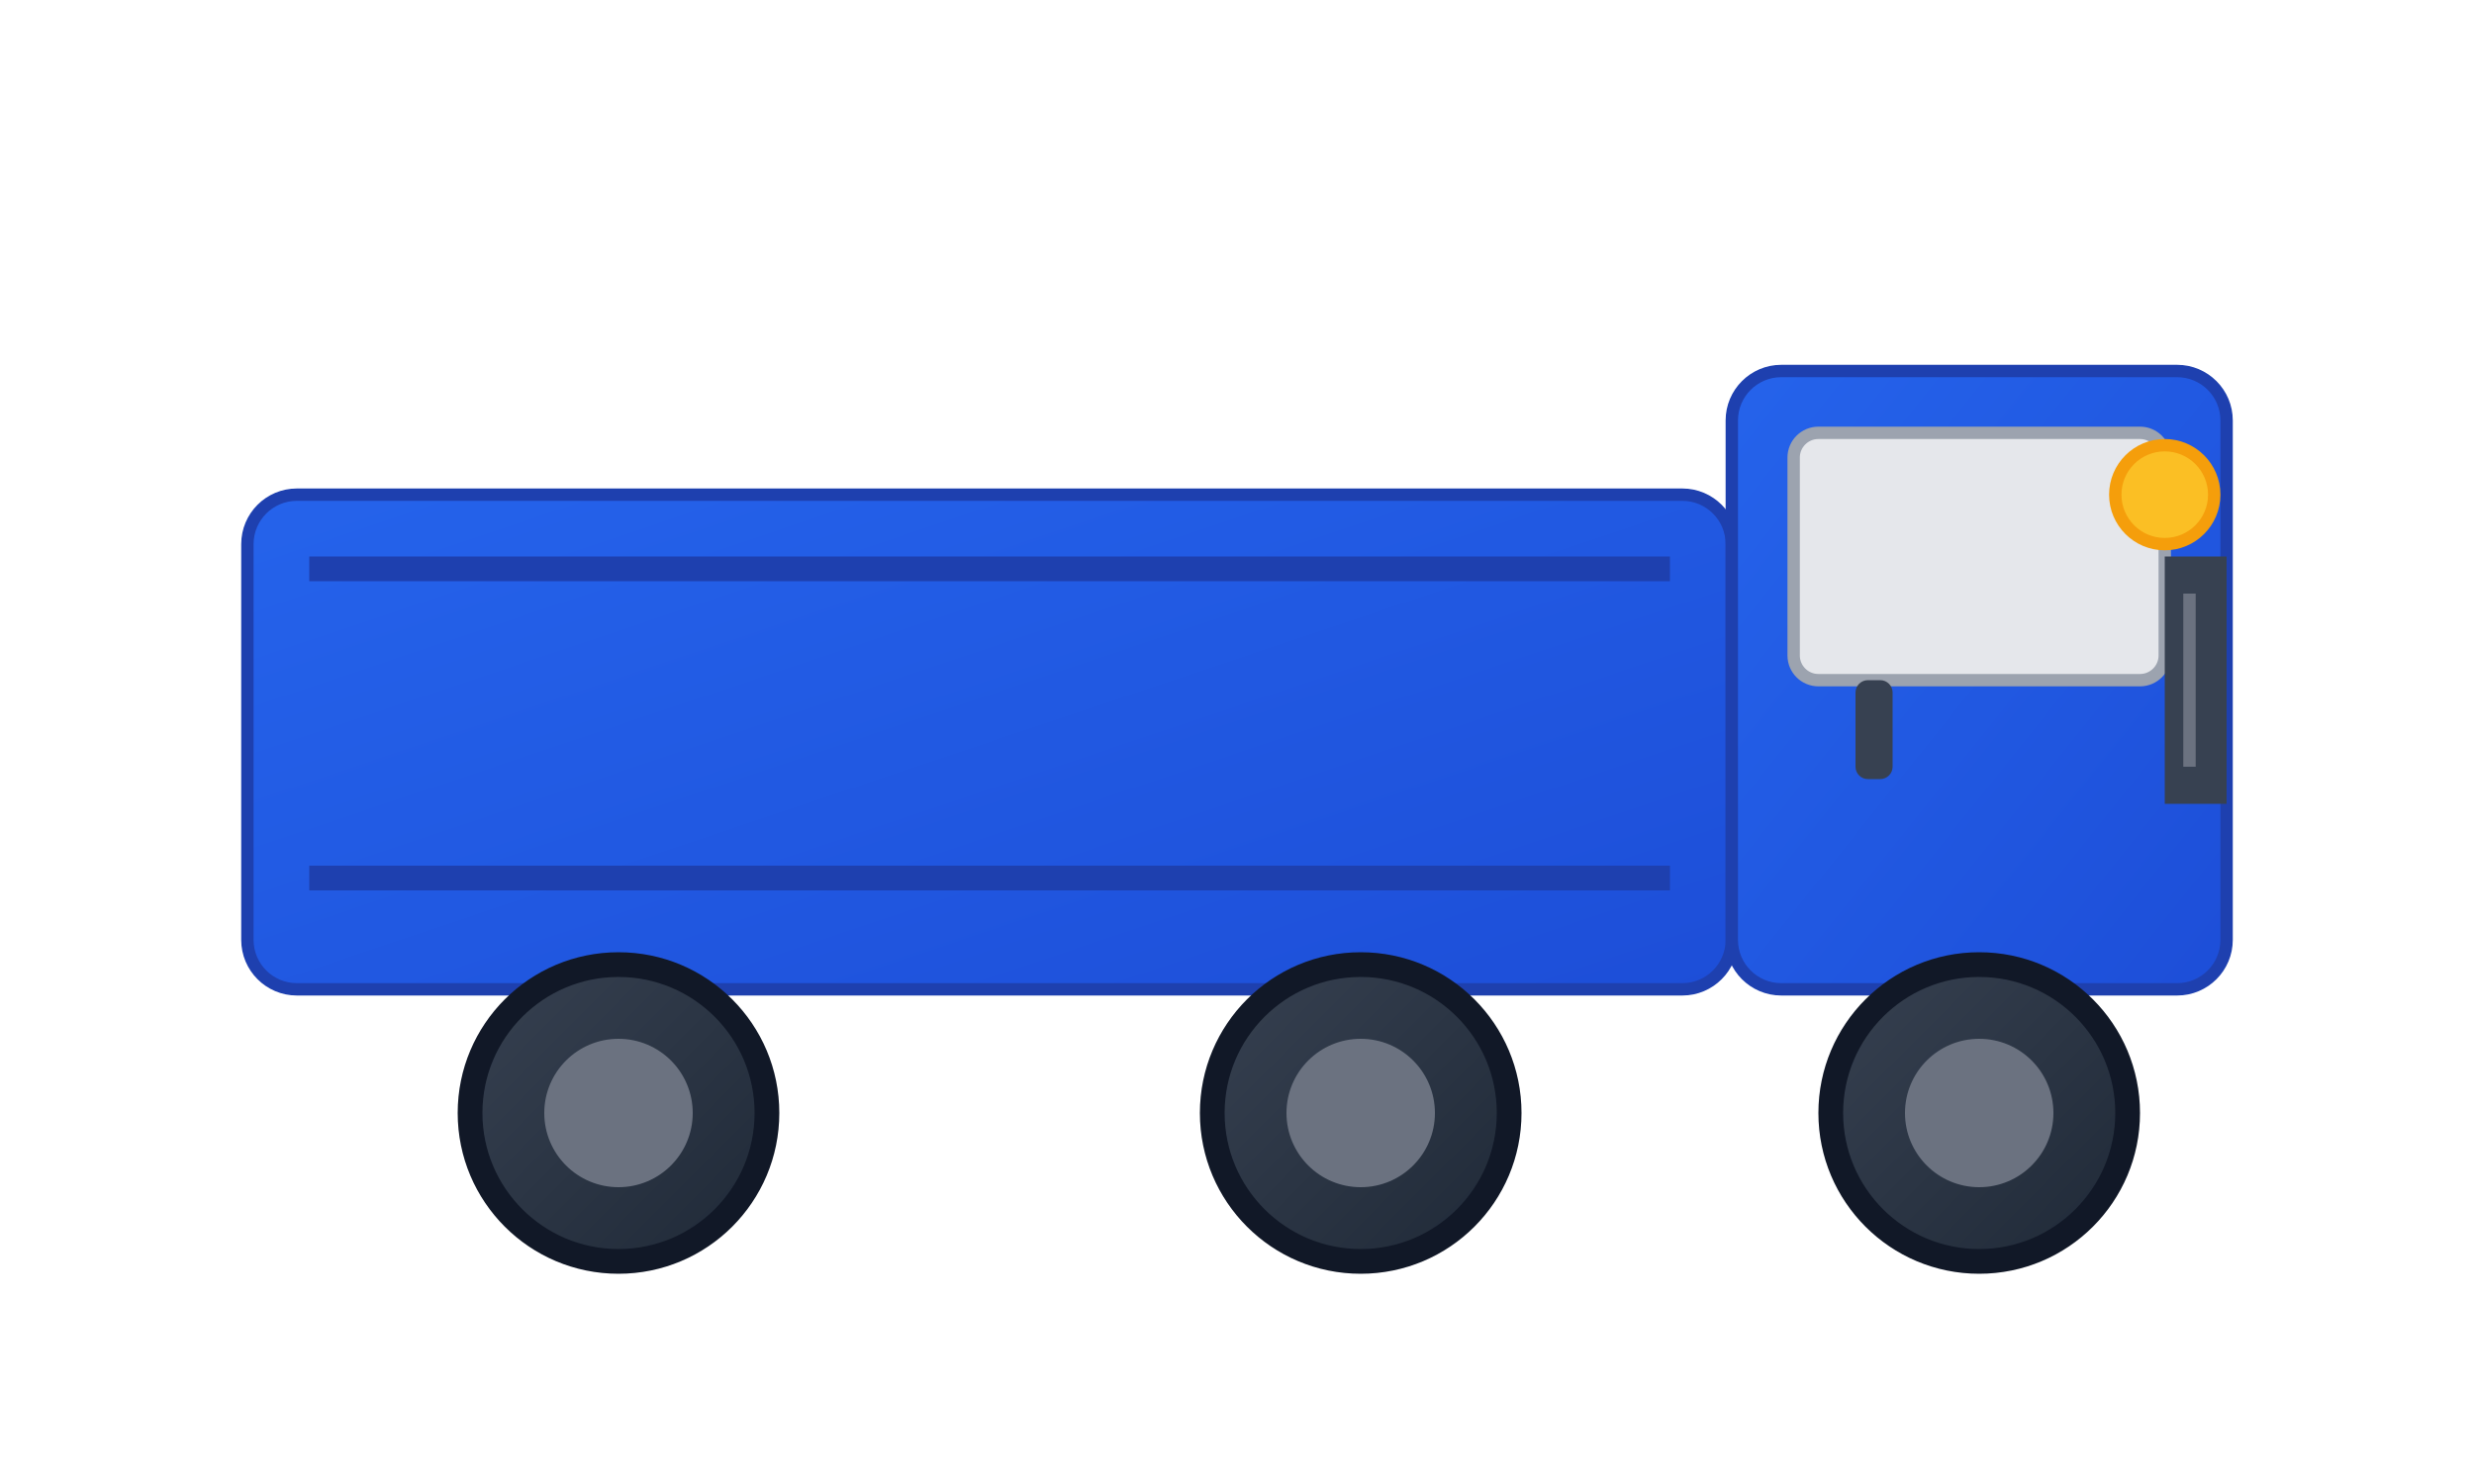
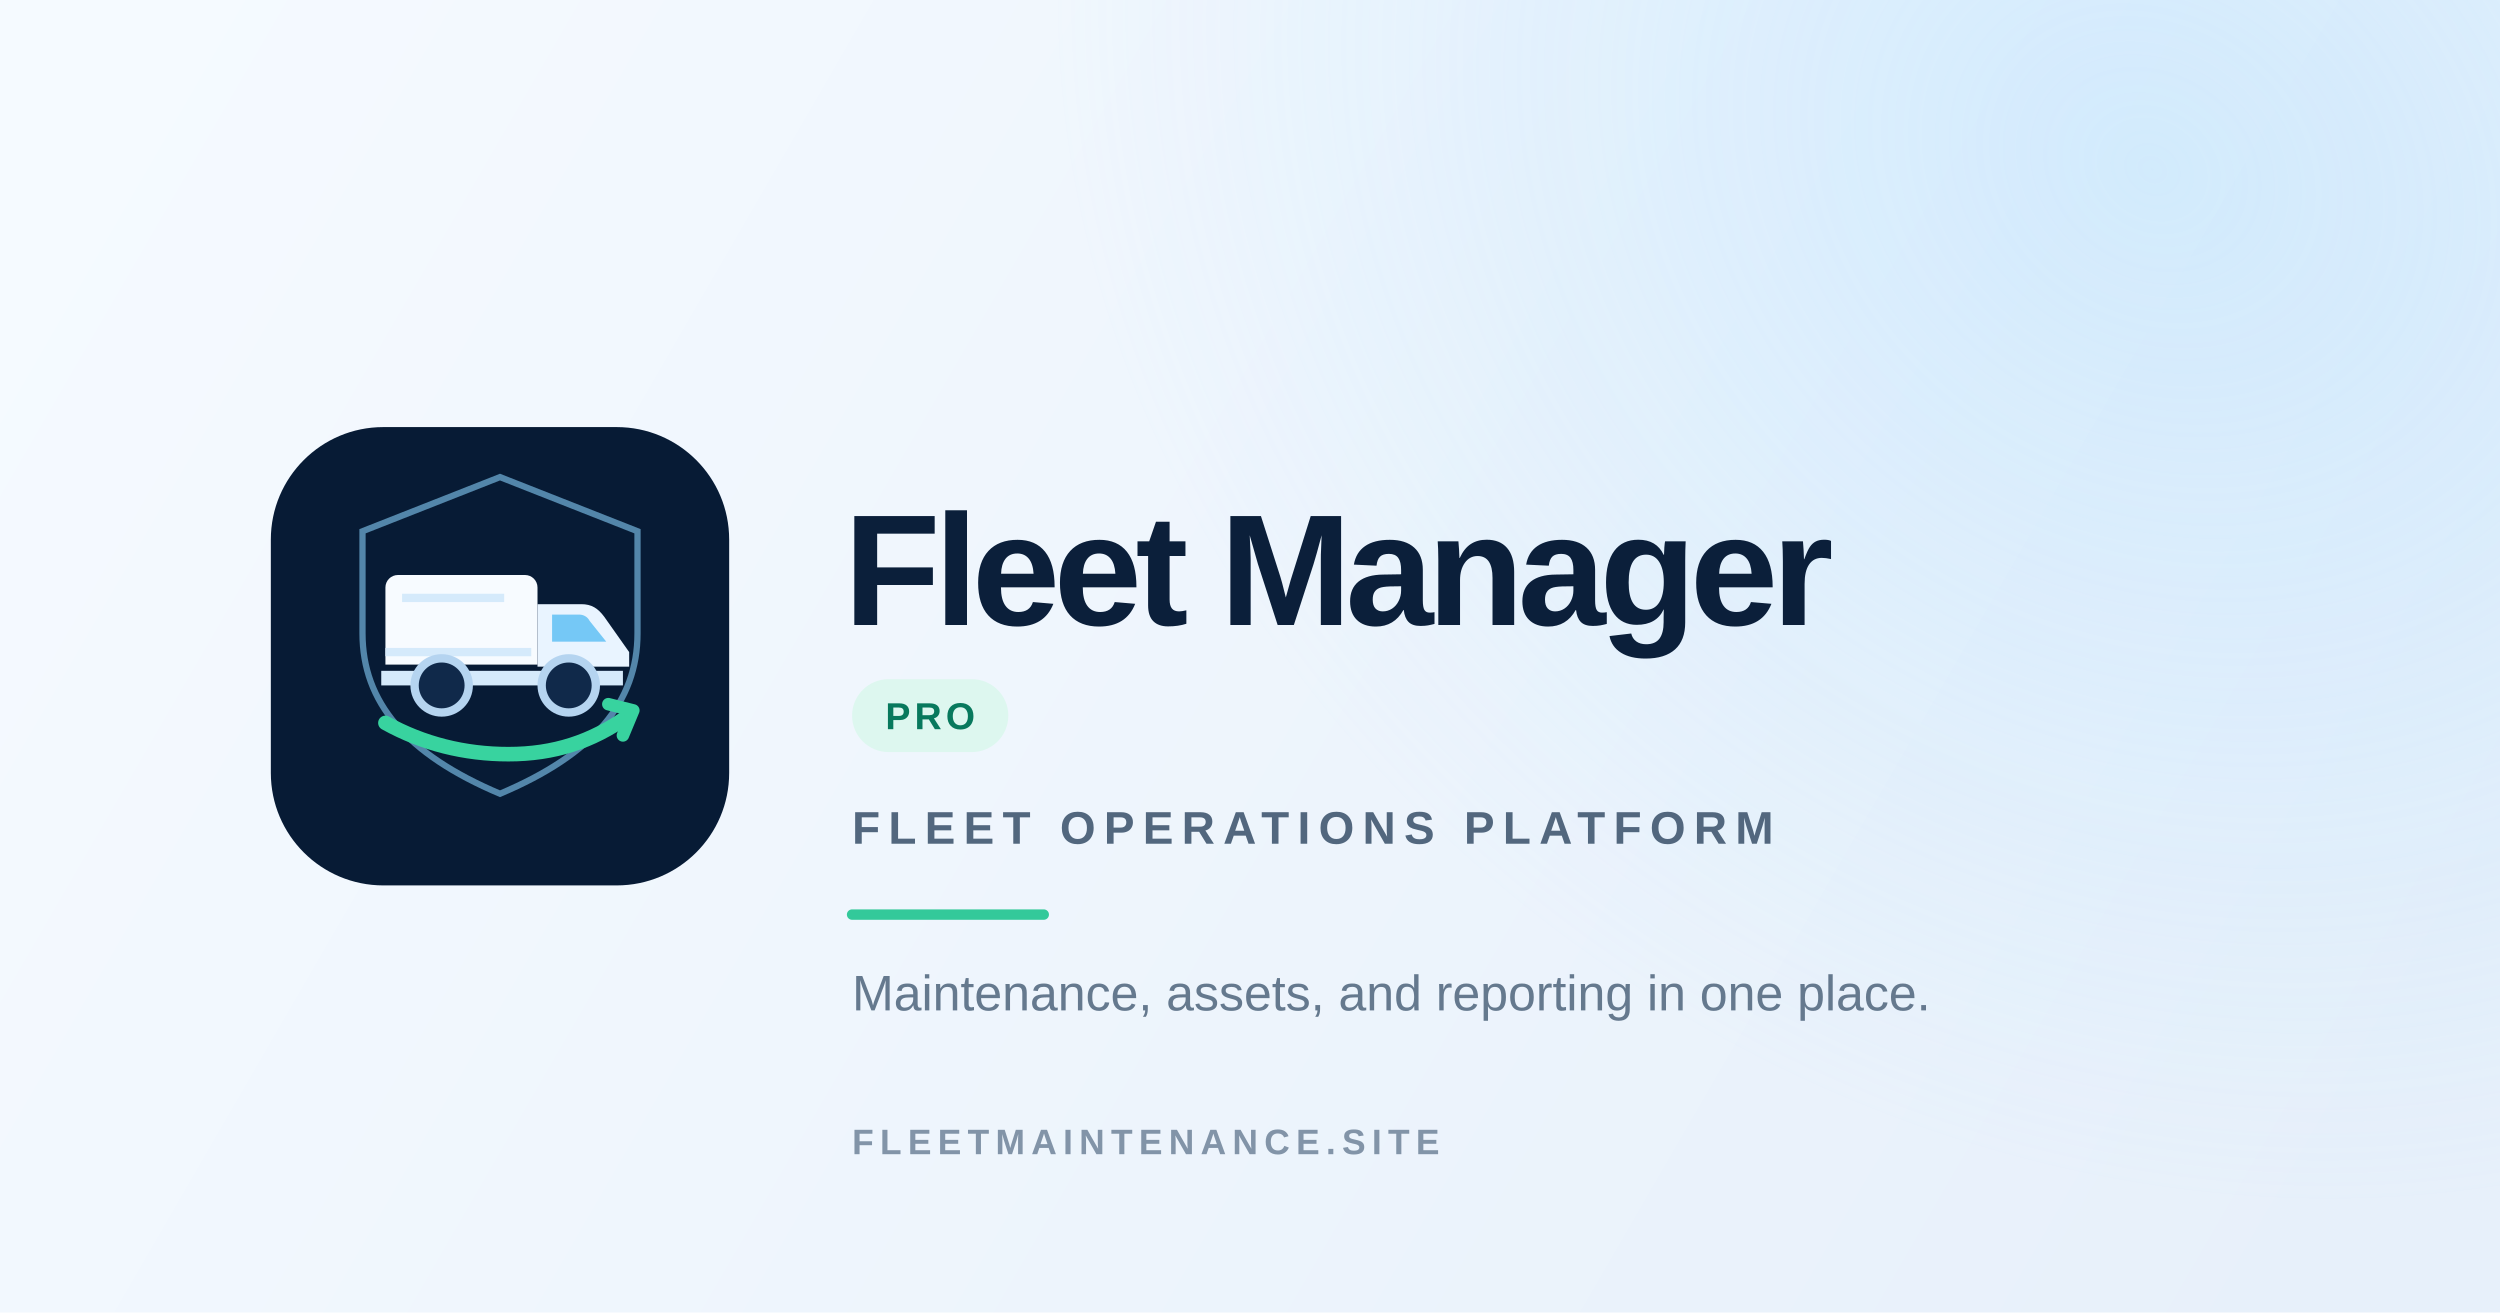
- <svg xmlns="http://www.w3.org/2000/svg" viewBox="0 0 200 120" width="200" height="120">
+ <svg xmlns="http://www.w3.org/2000/svg" width="1200" height="630" viewBox="0 0 1200 630" role="img" aria-labelledby="title description">
  <defs>
-     <linearGradient id="truckGradient" x1="0%" y1="0%" x2="100%" y2="100%">
-       <stop offset="0%" style="stop-color:#2563eb;stop-opacity:1" />
-       <stop offset="100%" style="stop-color:#1d4ed8;stop-opacity:1" />
+     <linearGradient id="background" x1="56" y1="20" x2="1110" y2="630" gradientUnits="userSpaceOnUse">
+       <stop stop-color="#F5FAFF" />
+       <stop offset="1" stop-color="#E7F0FA" />
    </linearGradient>
-     <linearGradient id="wheelGradient" x1="0%" y1="0%" x2="100%" y2="100%">
-       <stop offset="0%" style="stop-color:#374151;stop-opacity:1" />
-       <stop offset="100%" style="stop-color:#1f2937;stop-opacity:1" />
+     <radialGradient id="glow" cx="0" cy="0" r="1" gradientTransform="matrix(450 320 -270 380 1030 80)" gradientUnits="userSpaceOnUse">
+       <stop stop-color="#9DD8FF" stop-opacity=".32" />
+       <stop offset="1" stop-color="#9DD8FF" stop-opacity="0" />
+     </radialGradient>
+     <linearGradient id="brand" x1="12" y1="8" x2="116" y2="124" gradientUnits="userSpaceOnUse">
+       <stop stop-color="#164E9B" />
+       <stop offset="1" stop-color="#071B35" />
+     </linearGradient>
+     <linearGradient id="shine" x1="26" y1="13" x2="93" y2="80" gradientUnits="userSpaceOnUse">
+       <stop stop-color="#fff" stop-opacity=".18" />
+       <stop offset="1" stop-color="#fff" stop-opacity="0" />
    </linearGradient>
  </defs>
-   <rect x="20" y="40" width="120" height="40" rx="4" fill="url(#truckGradient)" stroke="#1e40af" stroke-width="1" />
-   <rect x="140" y="30" width="40" height="50" rx="4" fill="url(#truckGradient)" stroke="#1e40af" stroke-width="1" />
-   <rect x="145" y="35" width="30" height="20" rx="2" fill="#e5e7eb" stroke="#9ca3af" stroke-width="1" />
-   <rect x="175" y="45" width="5" height="20" fill="#374151" />
-   <line x1="177" y1="48" x2="177" y2="62" stroke="#6b7280" stroke-width="1" />
-   <circle cx="50" cy="90" r="12" fill="url(#wheelGradient)" stroke="#111827" stroke-width="2" />
-   <circle cx="50" cy="90" r="6" fill="#6b7280" />
-   <circle cx="110" cy="90" r="12" fill="url(#wheelGradient)" stroke="#111827" stroke-width="2" />
-   <circle cx="110" cy="90" r="6" fill="#6b7280" />
-   <circle cx="160" cy="90" r="12" fill="url(#wheelGradient)" stroke="#111827" stroke-width="2" />
-   <circle cx="160" cy="90" r="6" fill="#6b7280" />
-   <circle cx="175" cy="40" r="4" fill="#fbbf24" stroke="#f59e0b" stroke-width="1" />
-   <rect x="25" y="45" width="110" height="2" fill="#1e40af" />
-   <rect x="25" y="70" width="110" height="2" fill="#1e40af" />
-   <rect x="150" y="55" width="3" height="8" rx="1" fill="#374151" />
+   <path fill="url(#background)" d="M0 0h1200v630H0z" />
+   <path fill="url(#glow)" d="M0 0h1200v630H0z" />
+   <rect x="130" y="205" width="220" height="220" rx="54" fill="url(#brand)" />
+   <path d="M190 220h100c18 0 33 15 33 33v57c-36-31-94-51-170-57-1-17 12-33 37-33Z" fill="url(#shine)" />
+   <path d="m174 255 66-26 66 26v49c0 33-21 58-66 77-45-19-66-44-66-77v-49Z" fill="none" stroke="#8BD4FF" stroke-opacity=".58" stroke-width="3" />
+   <path d="M185 282a6 6 0 0 1 6-6h61a6 6 0 0 1 6 6v37h-73v-37Z" fill="#F7FBFF" />
+   <path d="M258 290h21c5 0 8 2 11 6l12 17v7h-44v-30Z" fill="#E9F4FF" />
+   <path d="M265 295h13c2 0 4 1 5 3l8 10h-26v-13Z" fill="#75C8F6" />
+   <path d="M193 285h49v4h-49zM185 311h70v4h-70zM183 322h116v7H183z" fill="#D5EAFB" />
+   <circle cx="212" cy="329" r="13" fill="#10294A" stroke="#B5D4F0" stroke-width="4" />
+   <circle cx="273" cy="329" r="13" fill="#10294A" stroke="#B5D4F0" stroke-width="4" />
+   <path d="M185 347c18 10 38 15 59 15 22 0 40-6 57-18" fill="none" stroke="#38D39F" stroke-linecap="round" stroke-width="7" />
+   <path d="m292 338 12 3-5 12" fill="none" stroke="#38D39F" stroke-linecap="round" stroke-linejoin="round" stroke-width="6" />
+   <text x="405" y="300" fill="#0B1F3A" font-family="Arial, Helvetica, sans-serif" font-size="76" font-weight="700" letter-spacing="-3">Fleet Manager</text>
+   <rect x="409" y="326" width="75" height="35" rx="17.5" fill="#DDF7EF" />
+   <text x="446.5" y="350" fill="#08795D" font-family="Arial, Helvetica, sans-serif" font-size="18" font-weight="700" letter-spacing="2" text-anchor="middle">PRO</text>
+   <text x="409" y="405" fill="#52677E" font-family="Arial, Helvetica, sans-serif" font-size="22" font-weight="600" letter-spacing="4">FLEET OPERATIONS PLATFORM</text>
+   <path d="M409 439h92" stroke="#33C99A" stroke-linecap="round" stroke-width="5" />
+   <text x="409" y="485" fill="#65798E" font-family="Arial, Helvetica, sans-serif" font-size="24">Maintenance, assets, and reporting in one place.</text>
+   <text x="409" y="554" fill="#8294A8" font-family="Arial, Helvetica, sans-serif" font-size="17" font-weight="600" letter-spacing="3">FLEETMAINTENANCE.SITE</text>
</svg>
